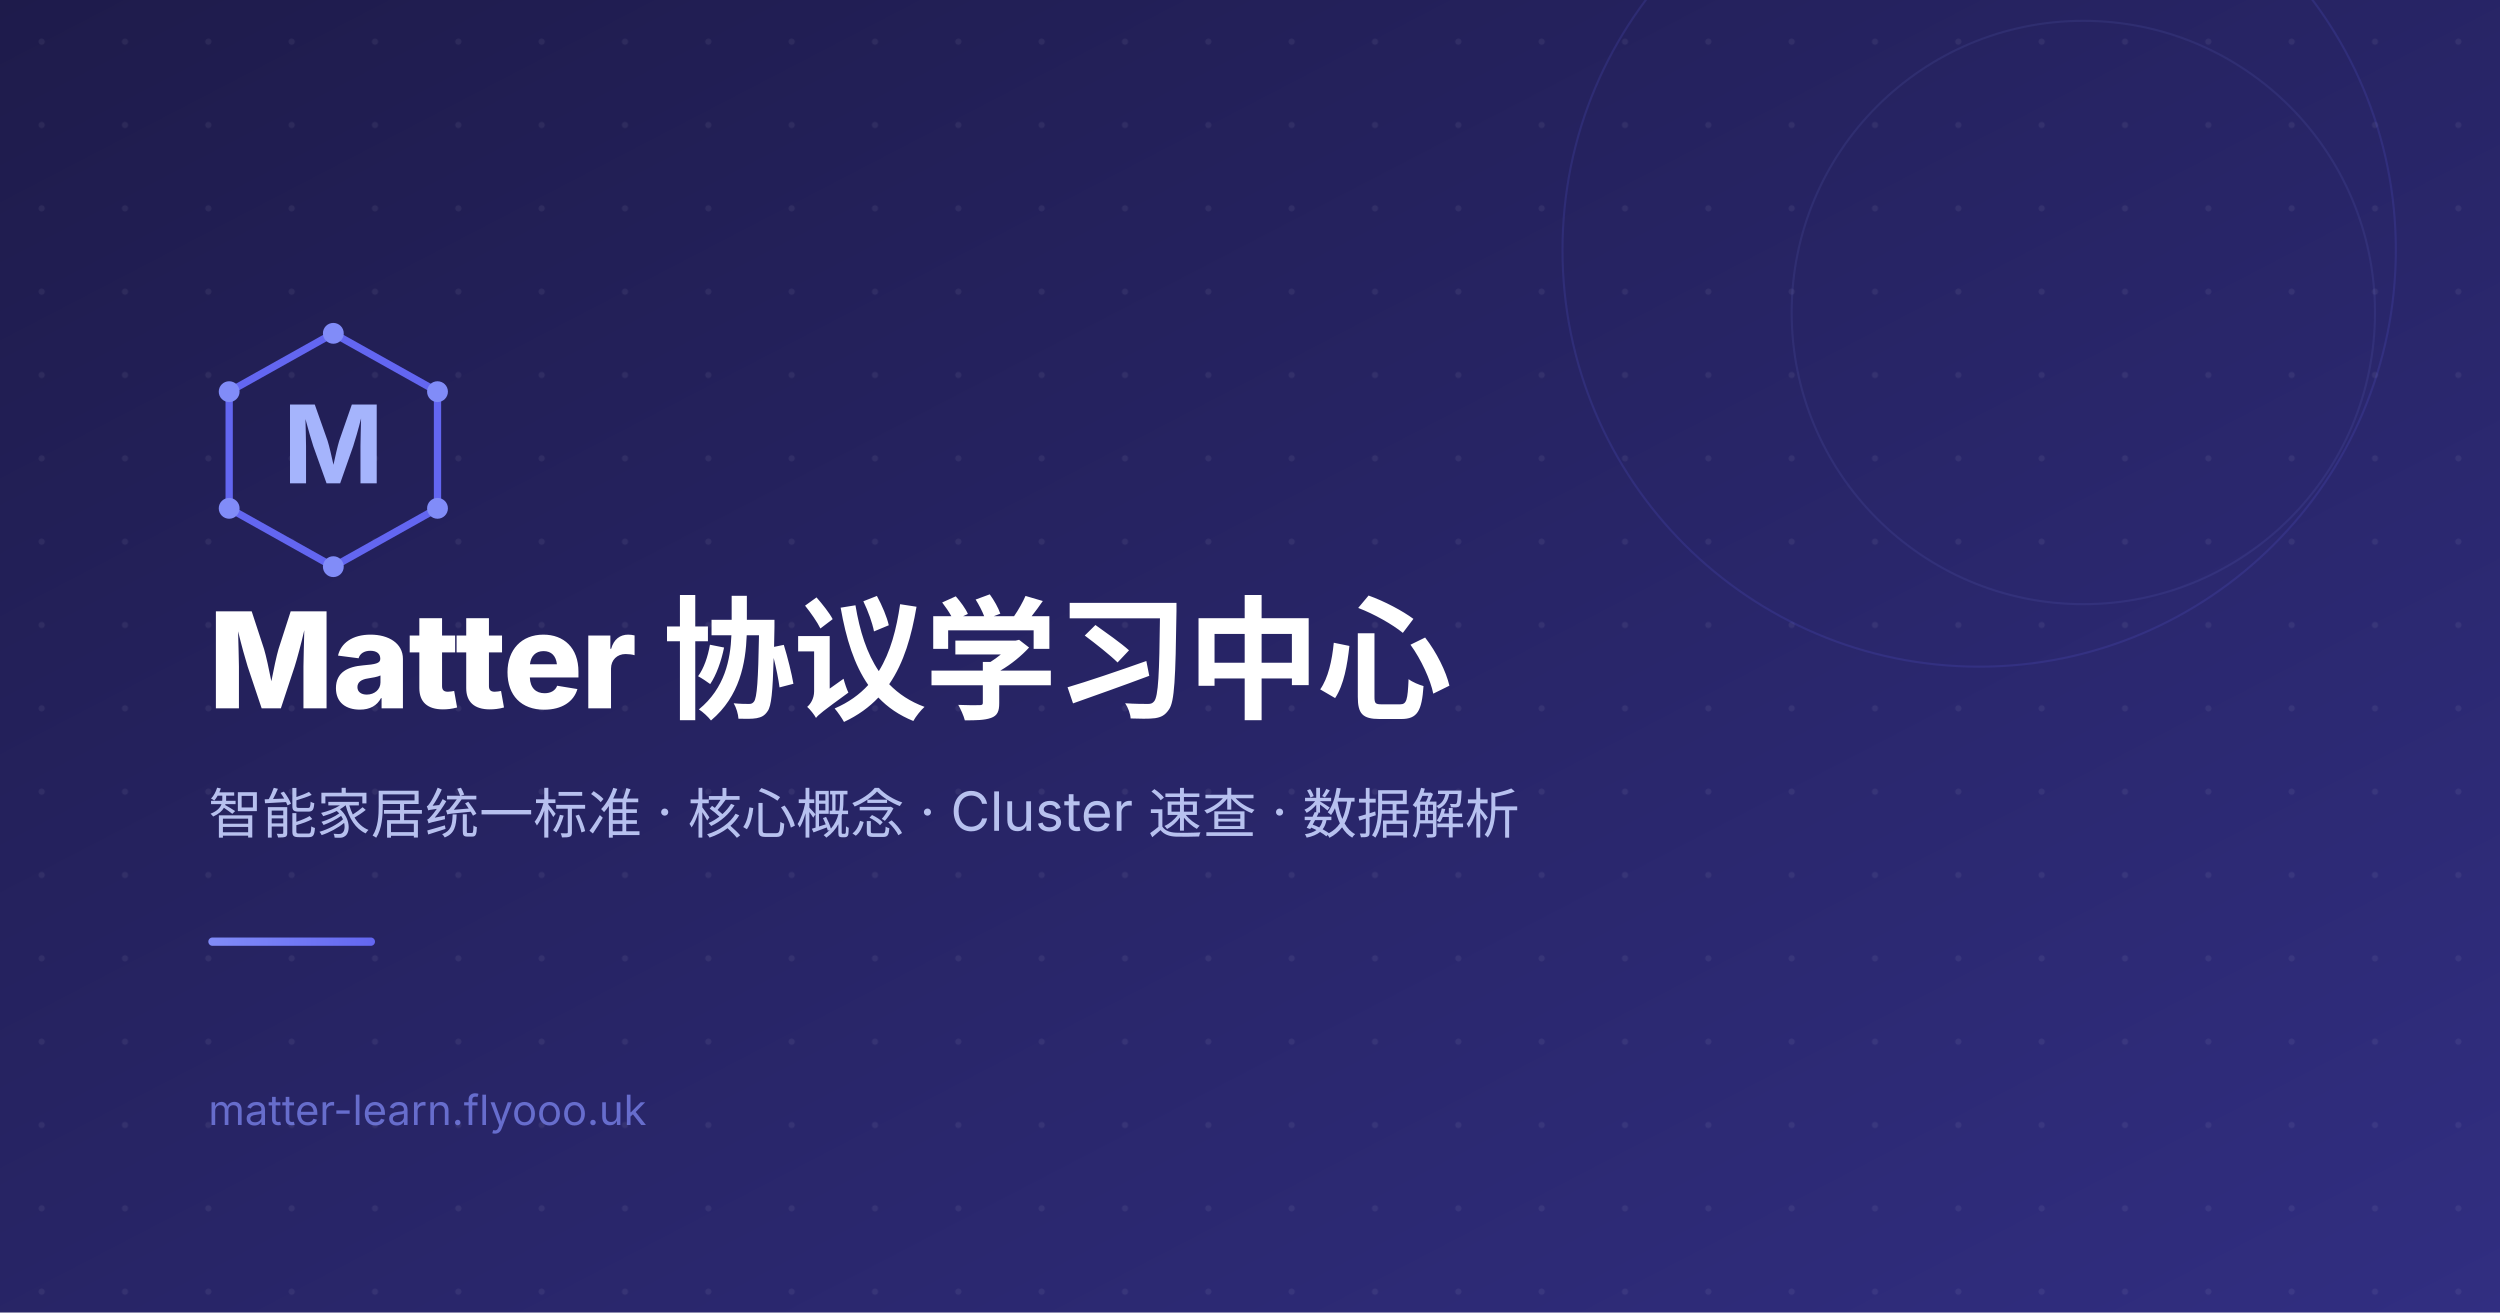
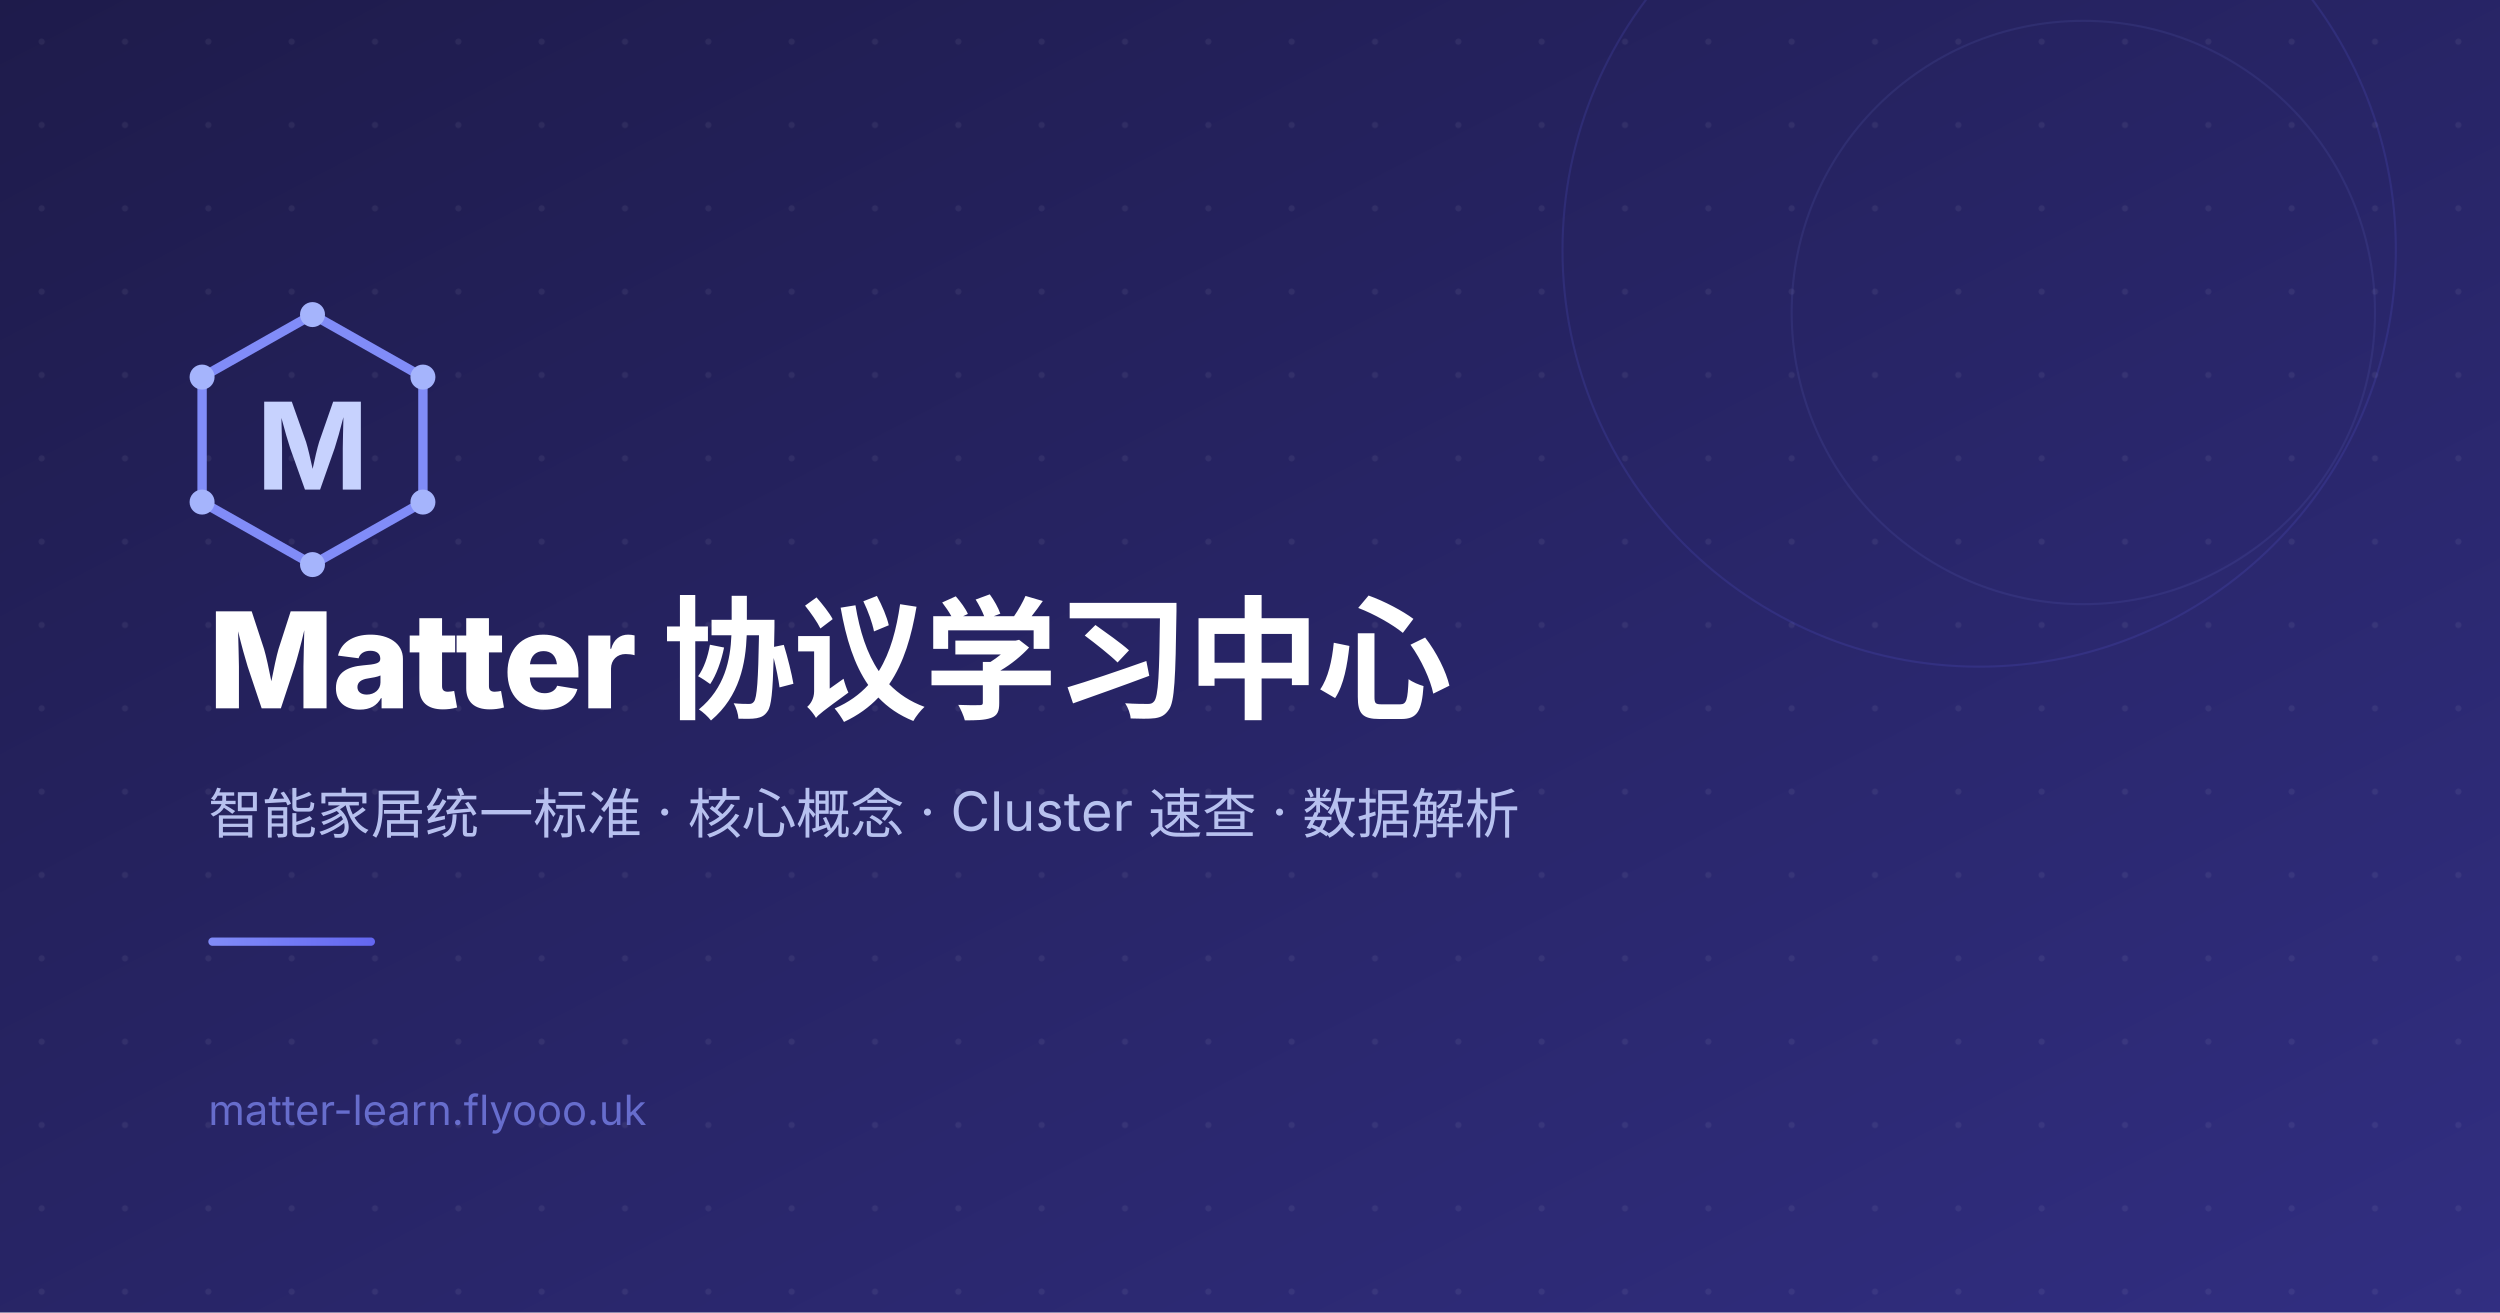
<svg xmlns="http://www.w3.org/2000/svg" width="1200" height="630" viewBox="0 0 1200 630">
  <defs>
    <linearGradient id="bg" x1="0%" y1="0%" x2="100%" y2="100%">
      <stop offset="0%" style="stop-color:#1e1b4b" />
      <stop offset="100%" style="stop-color:#312e81" />
    </linearGradient>
    <linearGradient id="accent" x1="0%" y1="0%" x2="100%" y2="0%">
      <stop offset="0%" style="stop-color:#818cf8" />
      <stop offset="100%" style="stop-color:#6366f1" />
    </linearGradient>
  </defs>
  <rect width="1200" height="630" fill="url(#bg)" />
  <g opacity="0.06">
    <pattern id="dots" x="0" y="0" width="40" height="40" patternUnits="userSpaceOnUse">
      <circle cx="20" cy="20" r="1.5" fill="white" />
    </pattern>
    <rect width="1200" height="630" fill="url(#dots)" />
  </g>
  <circle cx="950" cy="120" r="200" fill="none" stroke="#6366f1" stroke-width="1" opacity="0.15" />
  <circle cx="1000" cy="150" r="140" fill="none" stroke="#818cf8" stroke-width="1" opacity="0.1" />
-   <g transform="translate(100, 160)">
-     <polygon points="60,0 110,28 110,84 60,112 10,84 10,28" fill="none" stroke="#6366f1" stroke-width="3.5" />
-     <text x="60" y="72" text-anchor="middle" font-family="system-ui,-apple-system,sans-serif" font-size="52" font-weight="700" fill="#a5b4fc" letter-spacing="-2">M</text>
-     <circle cx="60" cy="0" r="5" fill="#818cf8" />
-     <circle cx="110" cy="28" r="5" fill="#818cf8" />
-     <circle cx="110" cy="84" r="5" fill="#818cf8" />
-     <circle cx="60" cy="112" r="5" fill="#818cf8" />
-     <circle cx="10" cy="84" r="5" fill="#818cf8" />
-     <circle cx="10" cy="28" r="5" fill="#818cf8" />
+   <g transform="translate(80, 145)">
+     <polygon points="70,6 123,36 123,96 70,126 17,96 17,36" fill="none" stroke="#818cf8" stroke-width="4.5" />
+     <text x="70" y="90" text-anchor="middle" font-family="system-ui,-apple-system,sans-serif" font-size="58" font-weight="700" fill="#c7d2fe" letter-spacing="-2">M</text>
+     <circle cx="70" cy="6" r="6" fill="#a5b4fc" />
+     <circle cx="123" cy="36" r="6" fill="#a5b4fc" />
+     <circle cx="123" cy="96" r="6" fill="#a5b4fc" />
+     <circle cx="70" cy="126" r="6" fill="#a5b4fc" />
+     <circle cx="17" cy="96" r="6" fill="#a5b4fc" />
+     <circle cx="17" cy="36" r="6" fill="#a5b4fc" />
  </g>
  <text x="100" y="340" font-family="system-ui, -apple-system, sans-serif" font-size="64" font-weight="800" fill="white" letter-spacing="-1">Matter 协议学习中心</text>
  <text x="100" y="400" font-family="system-ui, -apple-system, sans-serif" font-size="26" fill="#c7d2fe" opacity="0.9">智能家居统一标准 · 核心概念 · Cluster 速查 · 数据解析</text>
  <rect x="100" y="450" width="80" height="4" rx="2" fill="url(#accent)" />
  <text x="100" y="540" font-family="system-ui, -apple-system, sans-serif" font-size="20" fill="#818cf8" opacity="0.7">matter-learn.flyooo.uk</text>
</svg>
